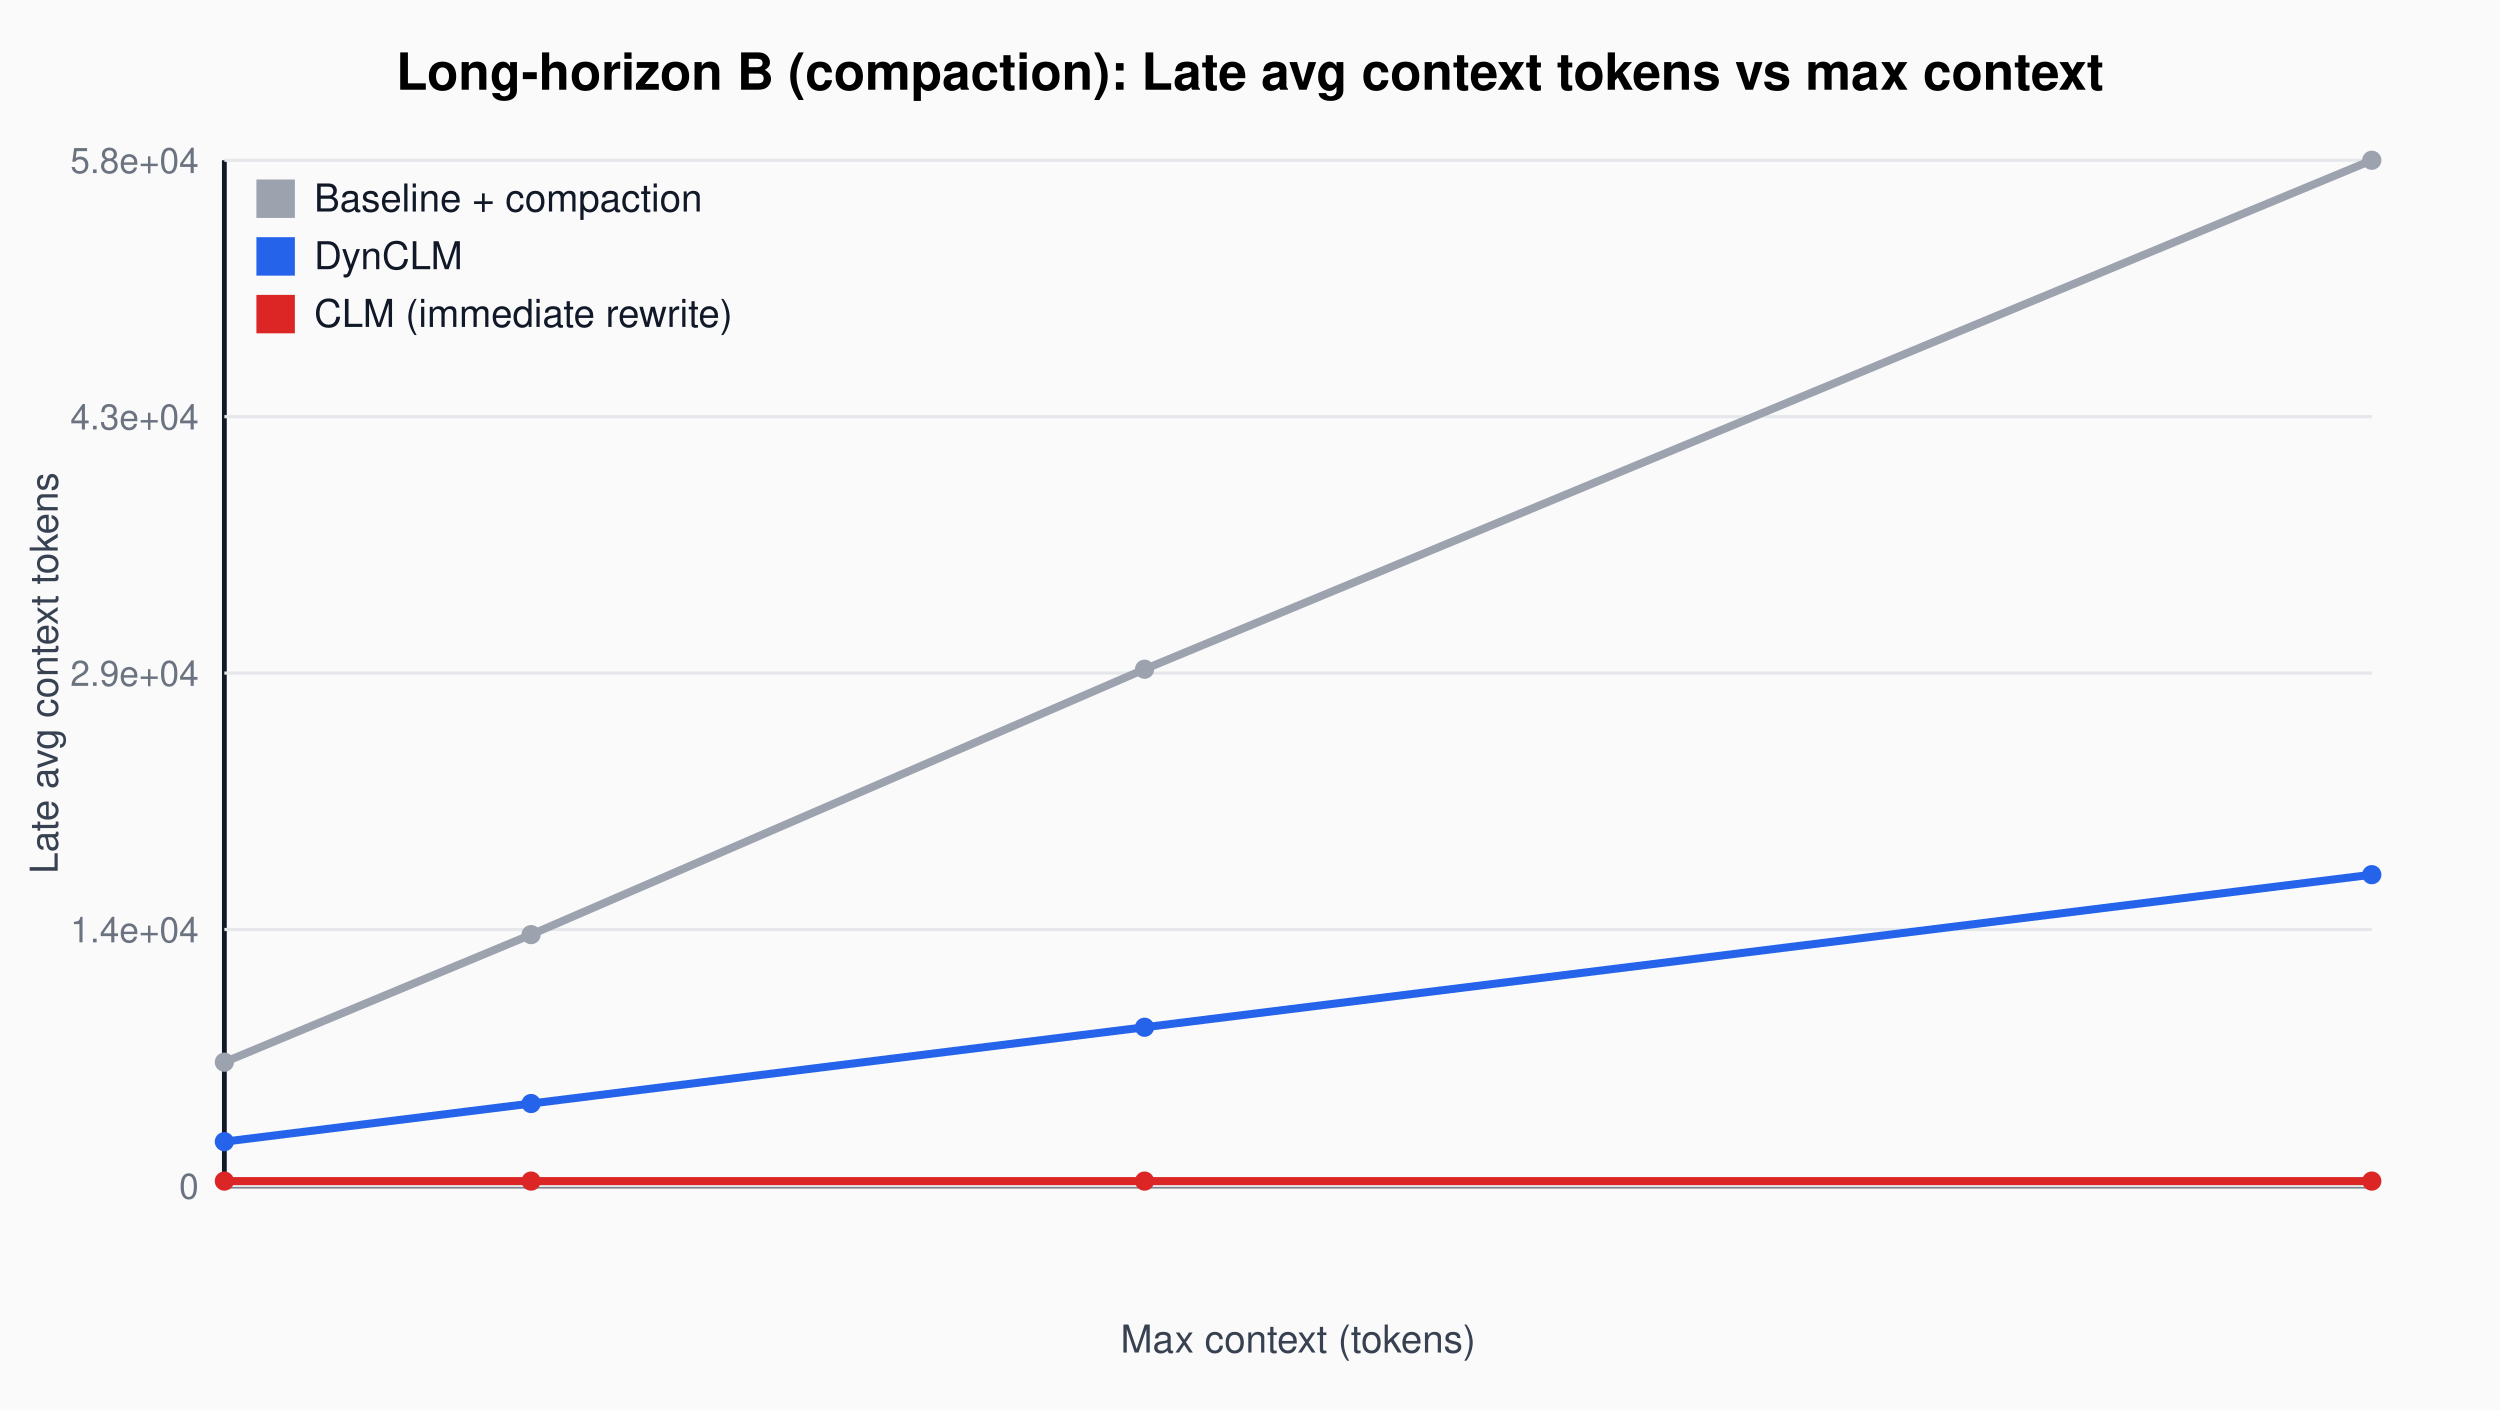
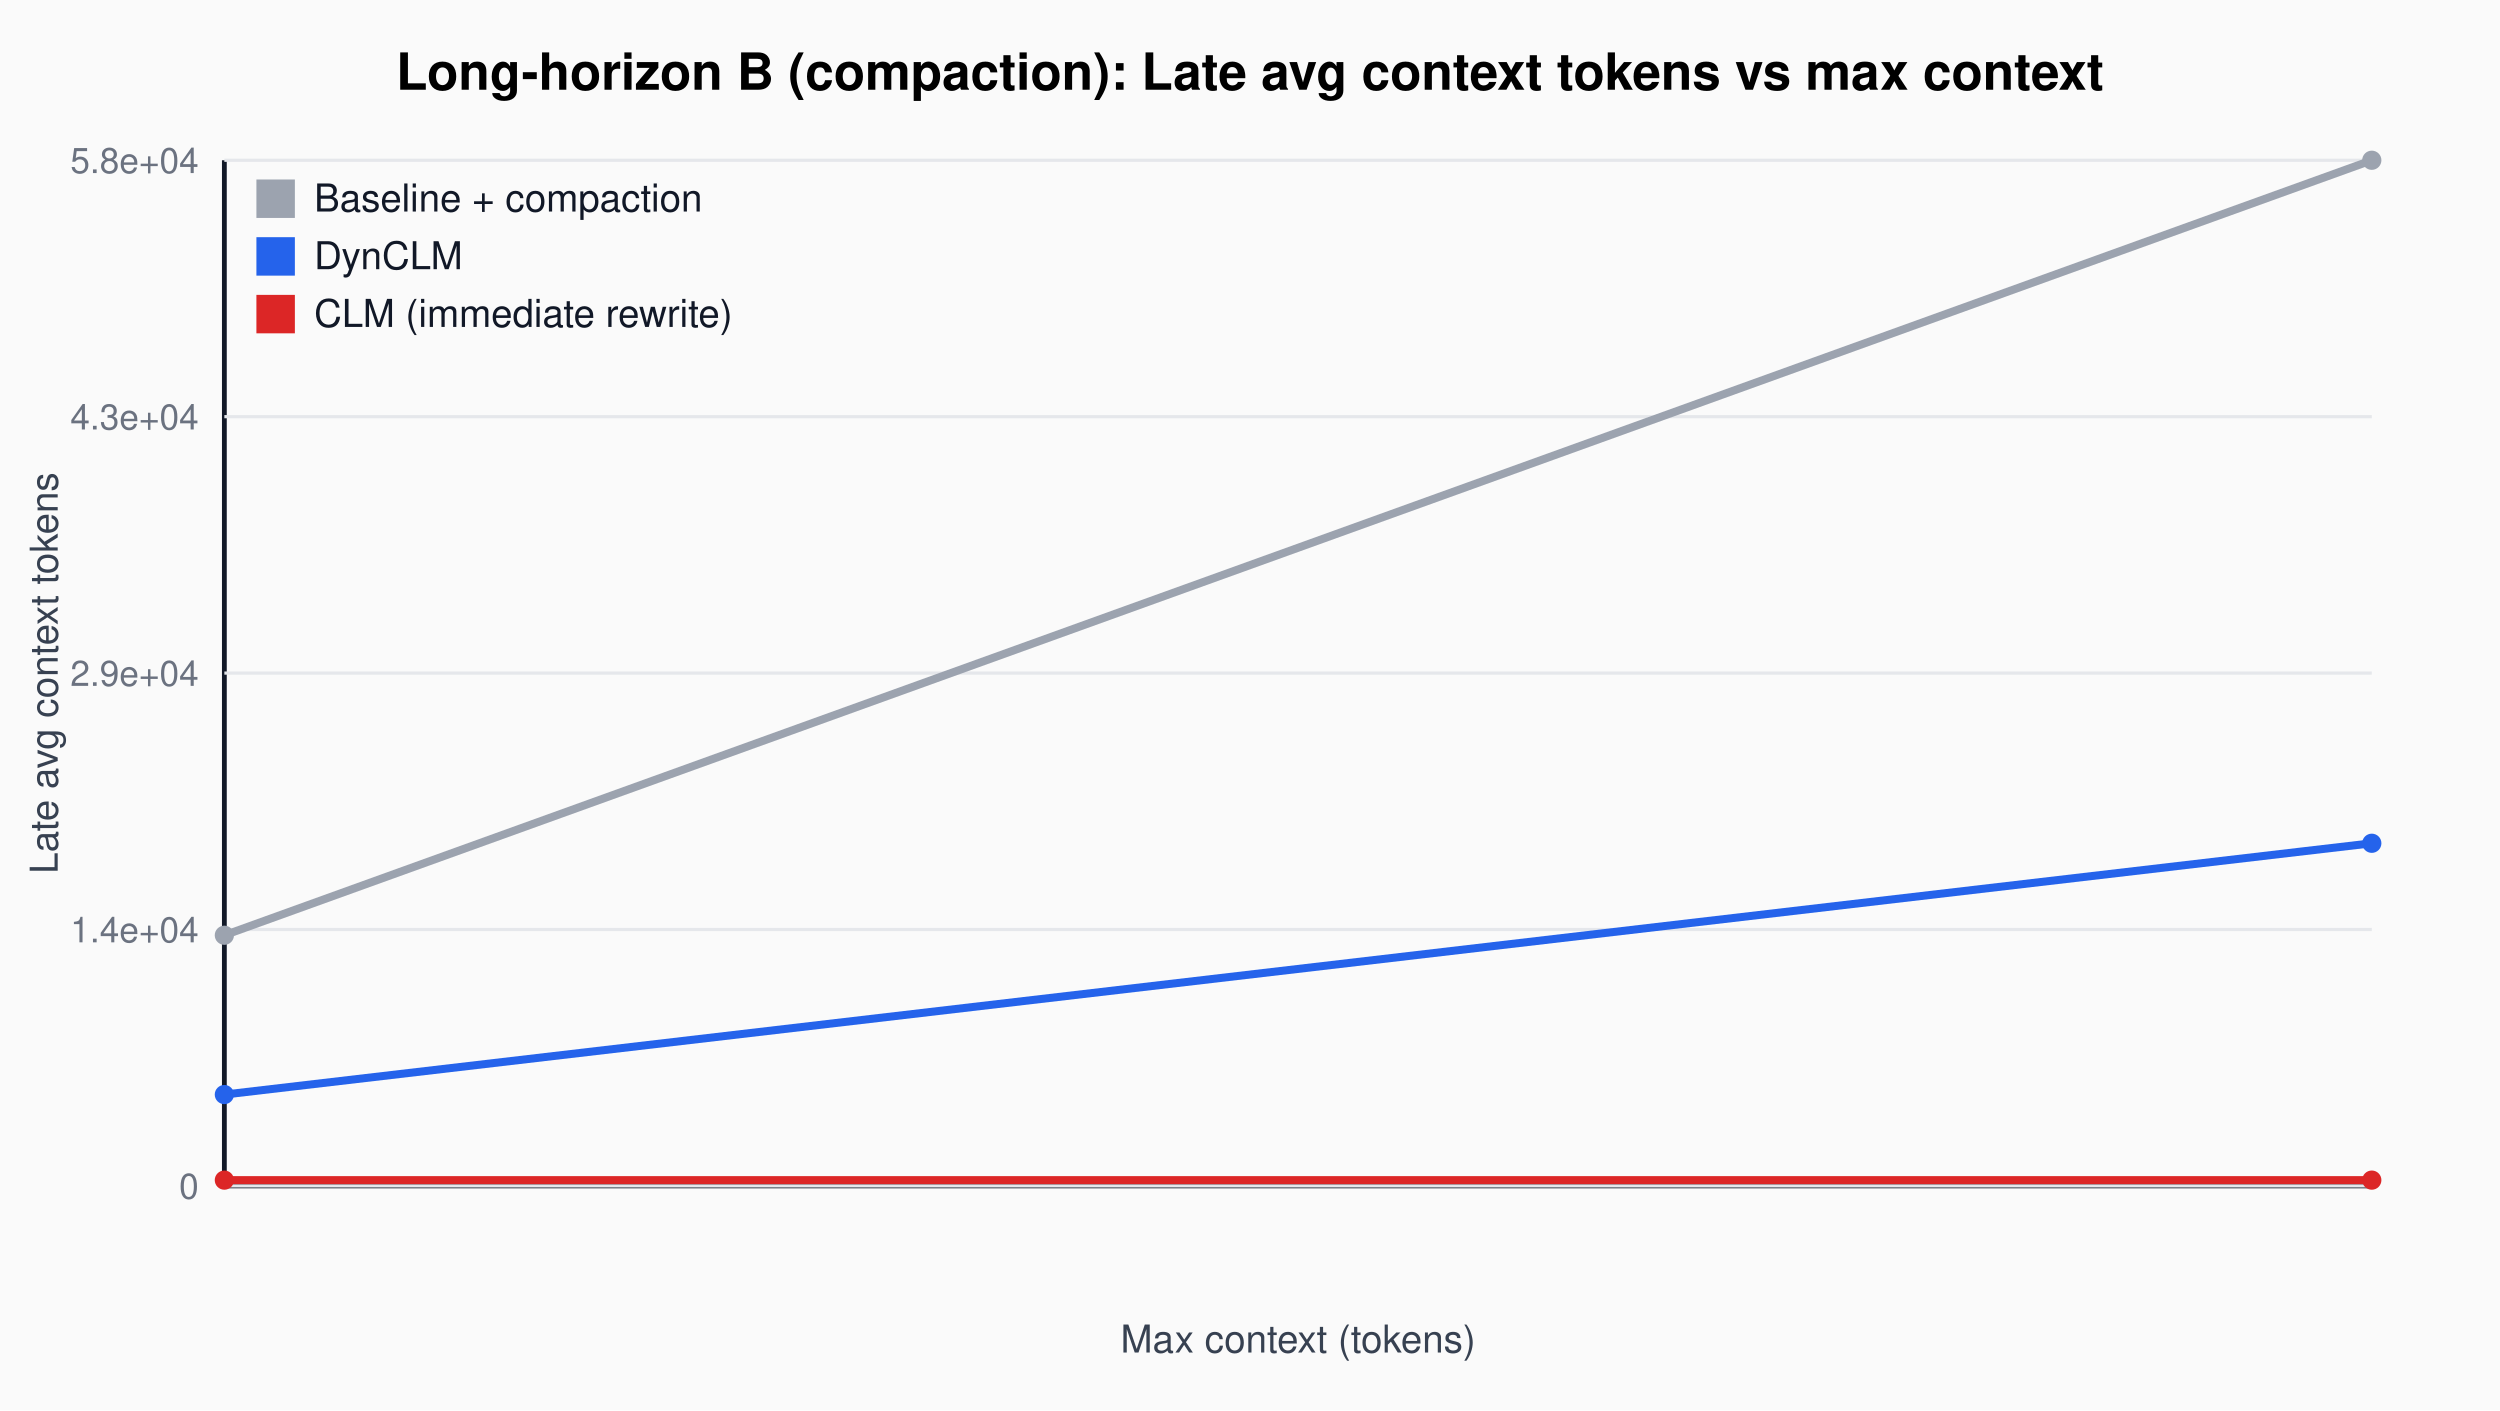
<svg xmlns="http://www.w3.org/2000/svg" width="780" height="440" viewBox="0 0 780 440">
  <rect width="100%" height="100%" fill="#fafafa" />
  <text x="390.0" y="28" text-anchor="middle" font-family="Helvetica,Arial,sans-serif" font-size="16" font-weight="700">Long-horizon B (compaction): Late avg context tokens vs max context</text>
  <text x="18" y="210.0" transform="rotate(-90 18,210.0)" text-anchor="middle" font-family="Helvetica,Arial,sans-serif" font-size="12" fill="#374151">Late avg context tokens</text>
  <text x="405.0" y="422" text-anchor="middle" font-family="Helvetica,Arial,sans-serif" font-size="12" fill="#374151">Max context (tokens)</text>
  <line x1="70" y1="50" x2="70" y2="370" stroke="#111827" stroke-width="1.5" />
  <line x1="70" y1="370" x2="740" y2="370" stroke="#111827" stroke-width="1.5" />
  <line x1="70" y1="50.0" x2="740" y2="50.0" stroke="#e5e7eb" />
  <text x="62" y="54.0" text-anchor="end" font-family="Helvetica,Arial,sans-serif" font-size="11" fill="#6b7280">5.8e+04</text>
  <line x1="70" y1="130.0" x2="740" y2="130.0" stroke="#e5e7eb" />
  <text x="62" y="134.0" text-anchor="end" font-family="Helvetica,Arial,sans-serif" font-size="11" fill="#6b7280">4.3e+04</text>
  <line x1="70" y1="210.0" x2="740" y2="210.0" stroke="#e5e7eb" />
  <text x="62" y="214.0" text-anchor="end" font-family="Helvetica,Arial,sans-serif" font-size="11" fill="#6b7280">2.9e+04</text>
  <line x1="70" y1="290.0" x2="740" y2="290.0" stroke="#e5e7eb" />
  <text x="62" y="294.0" text-anchor="end" font-family="Helvetica,Arial,sans-serif" font-size="11" fill="#6b7280">1.4e+04</text>
  <line x1="70" y1="370.0" x2="740" y2="370.0" stroke="#e5e7eb" />
  <text x="62" y="374.0" text-anchor="end" font-family="Helvetica,Arial,sans-serif" font-size="11" fill="#6b7280">0</text>
-   <path d="M 70.0,331.4 L 165.7,291.6 L 357.1,208.8 L 740.0,50.0" fill="none" stroke="#9ca3af" stroke-width="2.5" />
-   <circle cx="70.0" cy="331.4" r="3" fill="#9ca3af" />
-   <circle cx="165.7" cy="291.6" r="3" fill="#9ca3af" />
-   <circle cx="357.1" cy="208.8" r="3" fill="#9ca3af" />
+   <path d="M 70.0,291.8 L 740.0,50.0" fill="none" stroke="#9ca3af" stroke-width="2.5" />
+   <circle cx="70.0" cy="291.8" r="3" fill="#9ca3af" />
  <circle cx="740.0" cy="50.0" r="3" fill="#9ca3af" />
  <rect x="80" y="56" width="12" height="12" fill="#9ca3af" />
  <text x="98" y="66" font-family="Helvetica,Arial,sans-serif" font-size="12" fill="#111827">Baseline + compaction</text>
-   <path d="M 70.0,356.2 L 165.7,344.3 L 357.1,320.5 L 740.0,272.9" fill="none" stroke="#2563eb" stroke-width="2.5" />
-   <circle cx="70.0" cy="356.2" r="3" fill="#2563eb" />
-   <circle cx="165.7" cy="344.3" r="3" fill="#2563eb" />
-   <circle cx="357.1" cy="320.5" r="3" fill="#2563eb" />
-   <circle cx="740.0" cy="272.9" r="3" fill="#2563eb" />
+   <path d="M 70.0,341.5 L 740.0,263.1" fill="none" stroke="#2563eb" stroke-width="2.5" />
+   <circle cx="70.0" cy="341.5" r="3" fill="#2563eb" />
+   <circle cx="740.0" cy="263.1" r="3" fill="#2563eb" />
  <rect x="80" y="74" width="12" height="12" fill="#2563eb" />
  <text x="98" y="84" font-family="Helvetica,Arial,sans-serif" font-size="12" fill="#111827">DynCLM</text>
-   <path d="M 70.0,368.5 L 165.7,368.5 L 357.1,368.5 L 740.0,368.5" fill="none" stroke="#dc2626" stroke-width="2.5" />
-   <circle cx="70.0" cy="368.5" r="3" fill="#dc2626" />
-   <circle cx="165.7" cy="368.5" r="3" fill="#dc2626" />
-   <circle cx="357.1" cy="368.5" r="3" fill="#dc2626" />
-   <circle cx="740.0" cy="368.5" r="3" fill="#dc2626" />
+   <path d="M 70.0,368.2 L 740.0,368.2" fill="none" stroke="#dc2626" stroke-width="2.5" />
+   <circle cx="70.0" cy="368.2" r="3" fill="#dc2626" />
+   <circle cx="740.0" cy="368.2" r="3" fill="#dc2626" />
  <rect x="80" y="92" width="12" height="12" fill="#dc2626" />
  <text x="98" y="102" font-family="Helvetica,Arial,sans-serif" font-size="12" fill="#111827">CLM (immediate rewrite)</text>
</svg>
